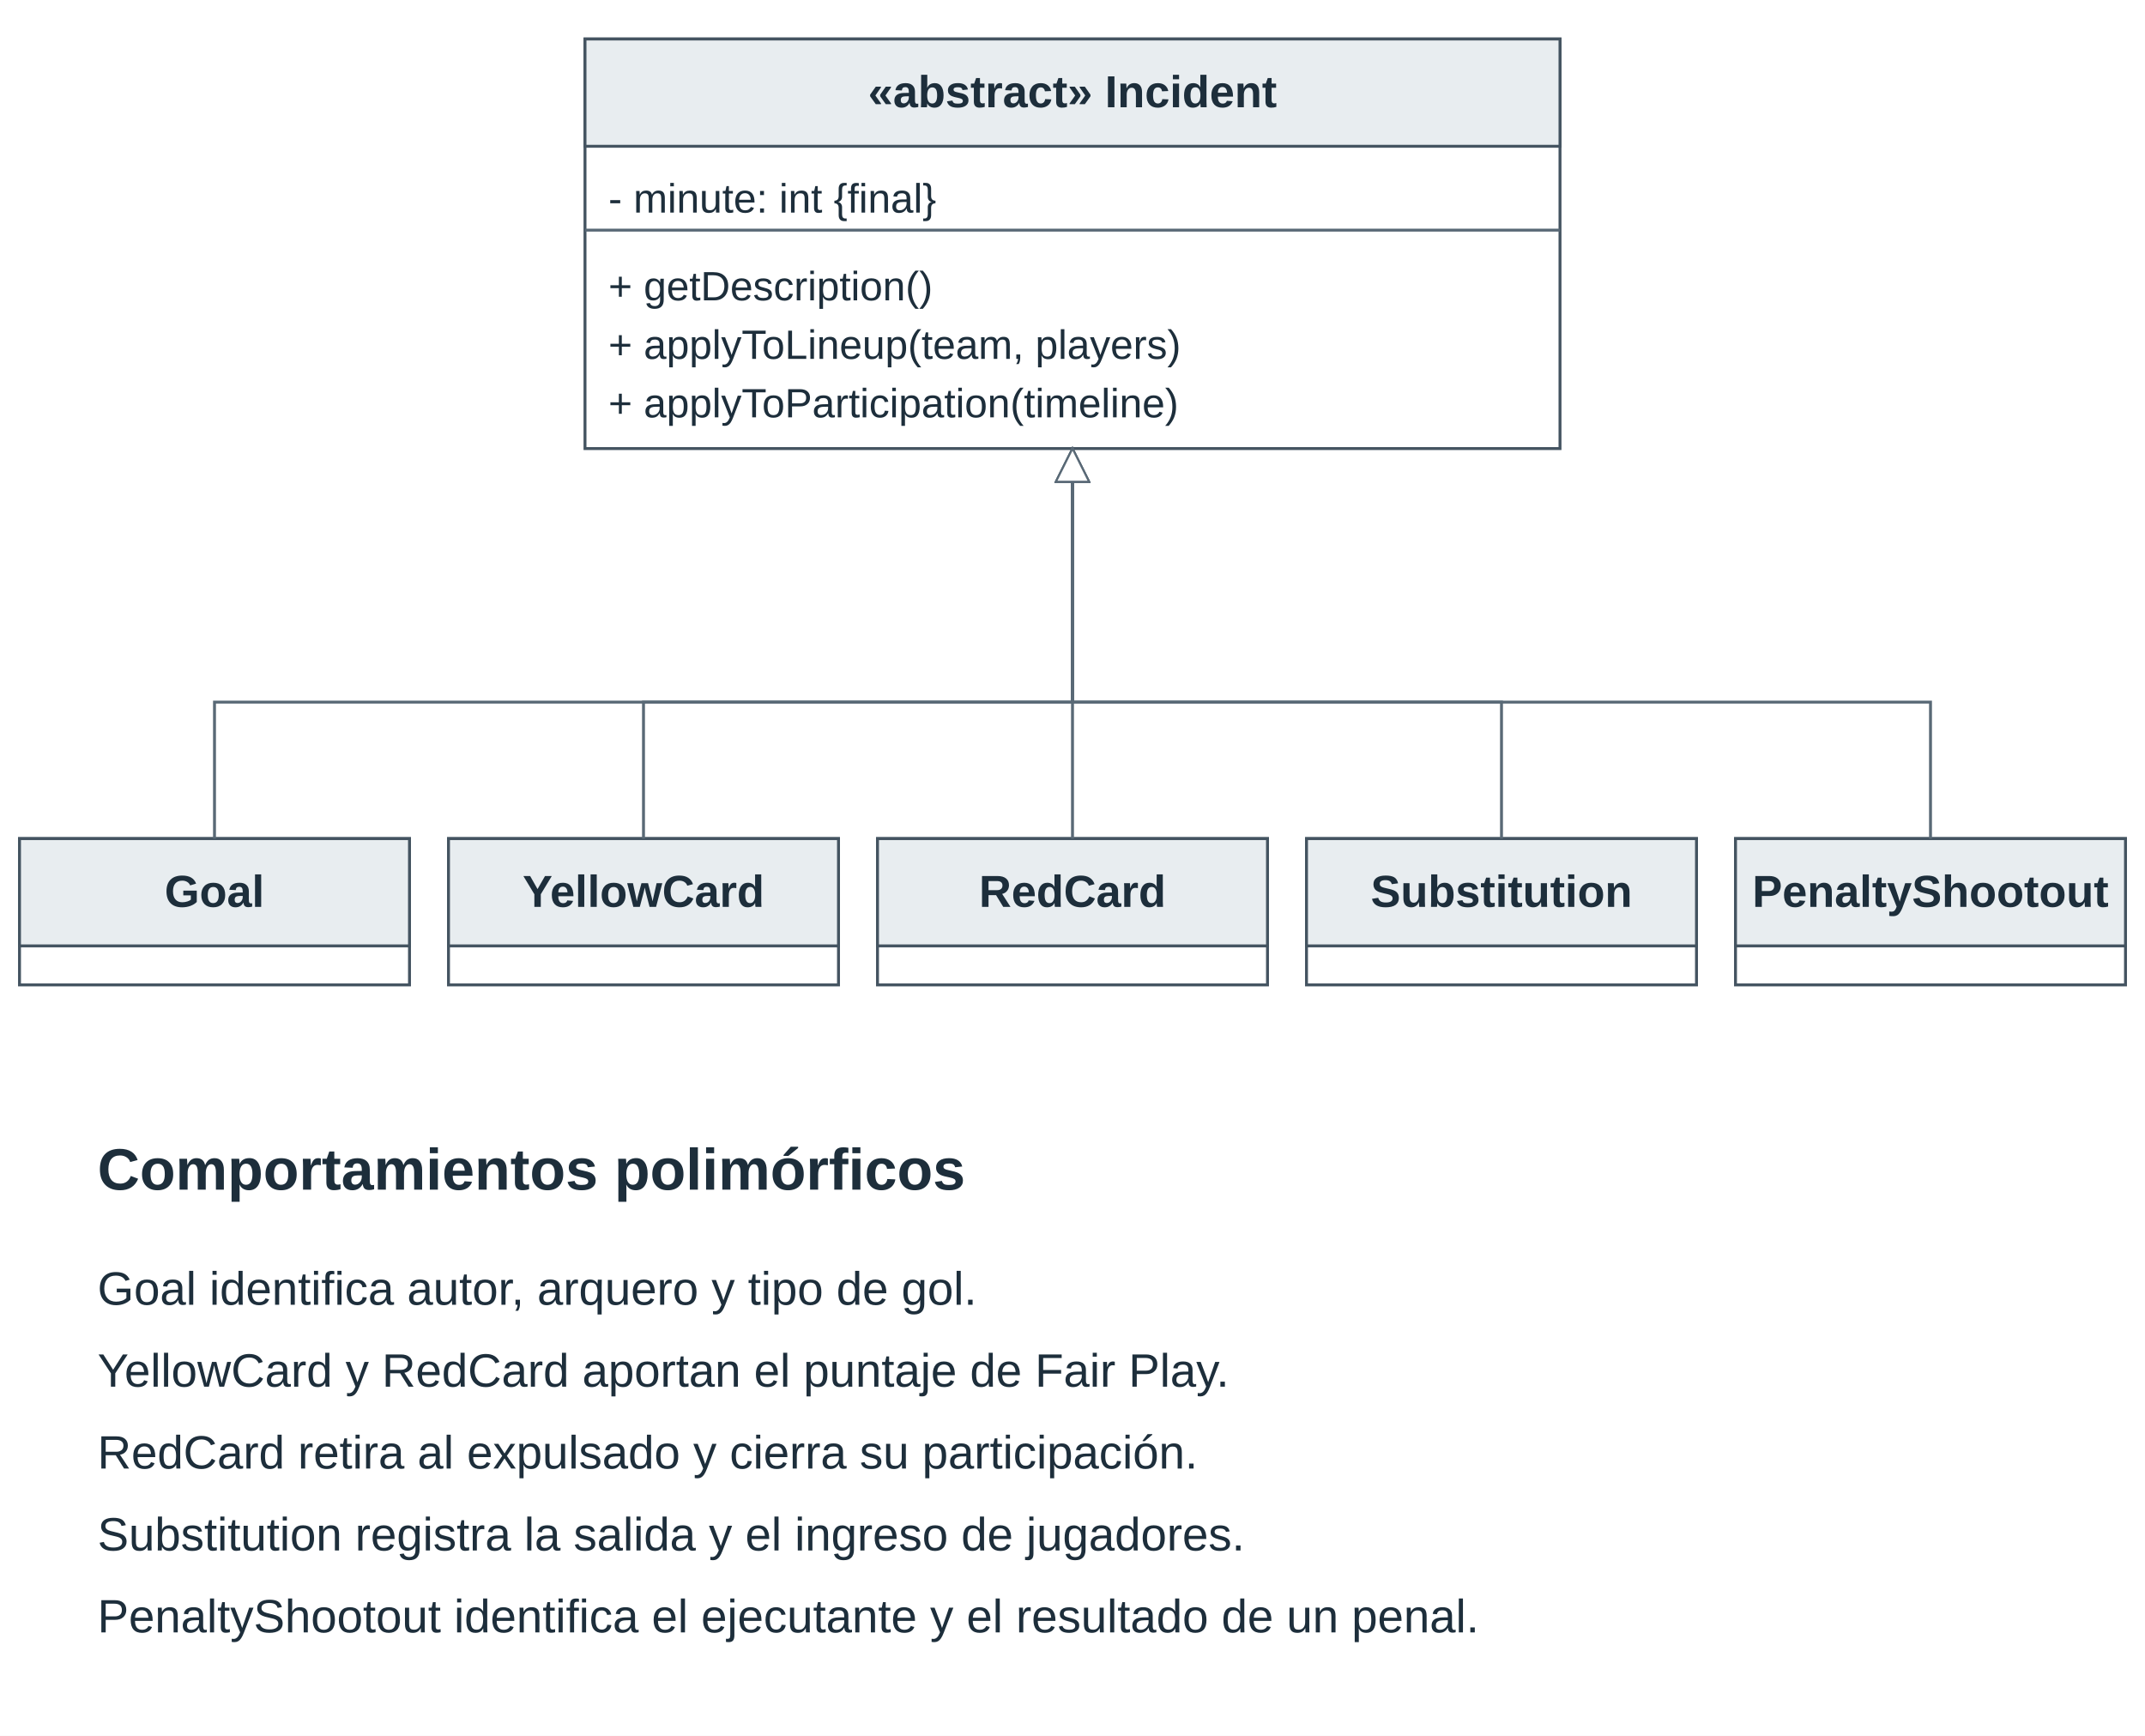
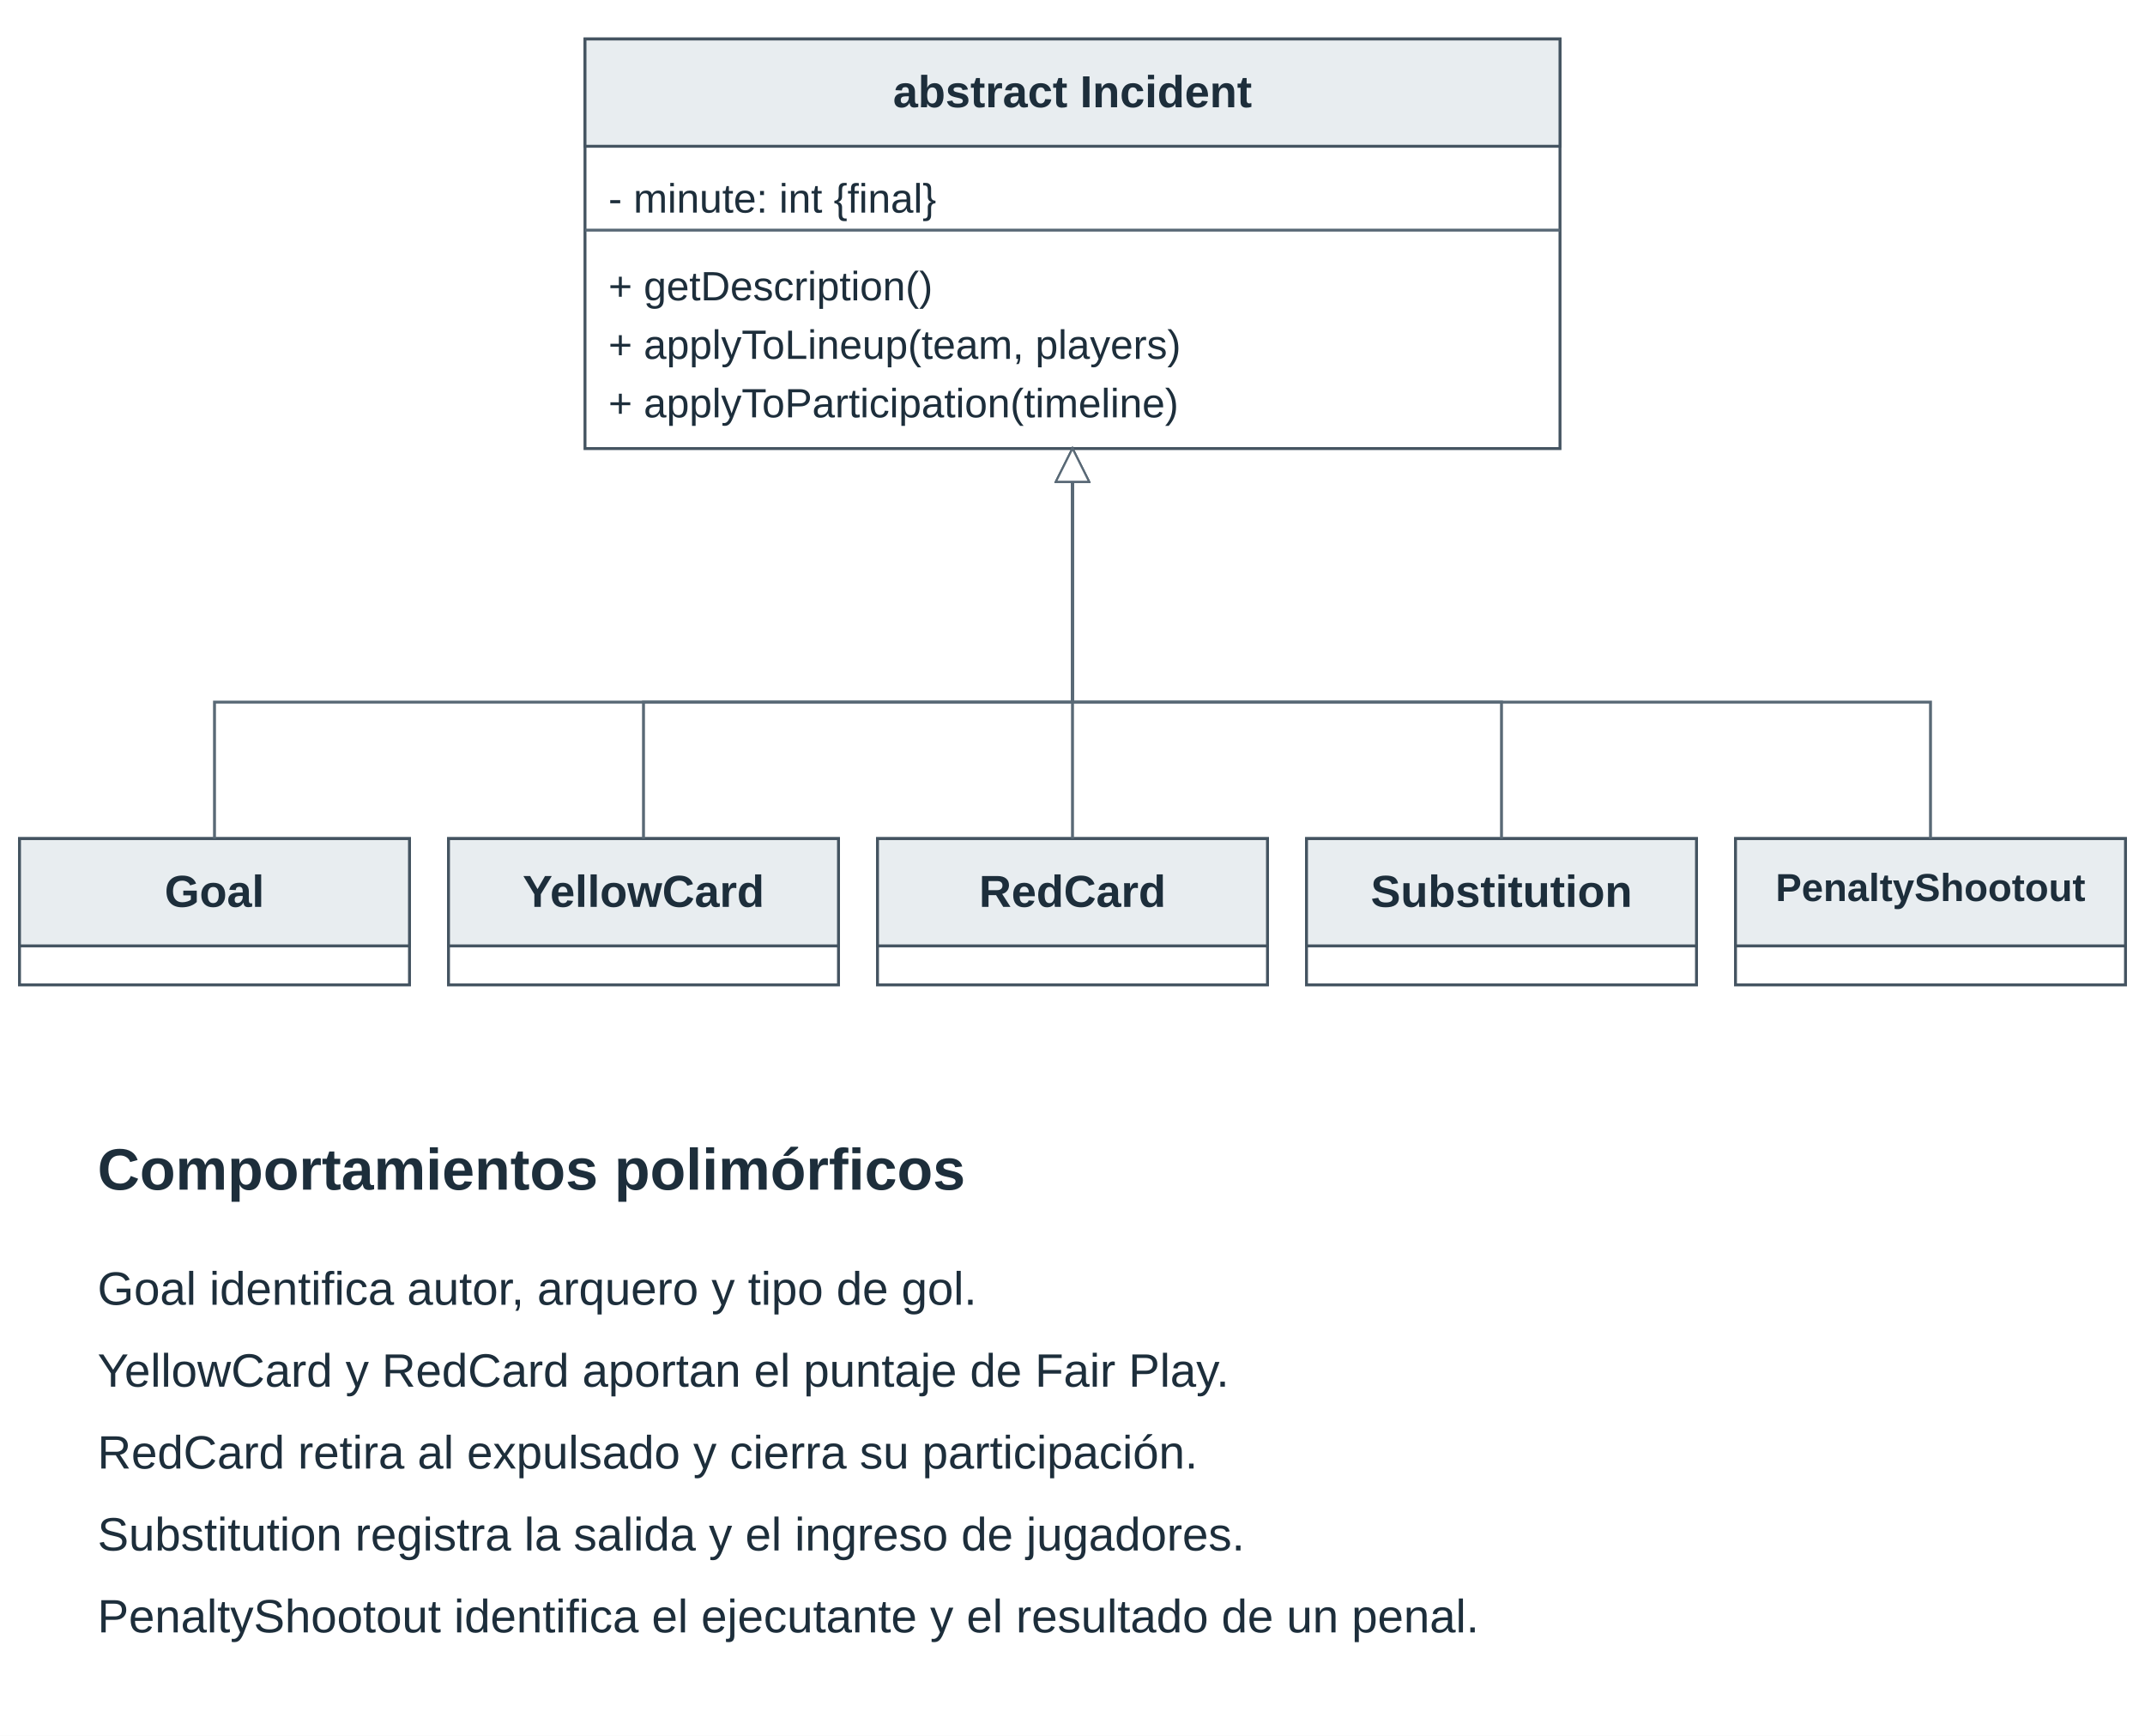
<svg xmlns="http://www.w3.org/2000/svg" width="1100" height="890" viewBox="0 0 1100 890">
  <rect width="100%" height="100%" fill="white" />
  <rect x="300" y="20" width="500" height="210" fill="#ffffff" stroke="#445461" stroke-width="1.5" />
  <rect x="300" y="20" width="500" height="55" fill="#e8edf0" stroke="#445461" stroke-width="1.5" />
-   <text x="550.0" y="55" font-family="Arial" font-size="23" font-weight="bold" fill="#1d2e3b" text-anchor="middle">«abstract» Incident</text>
+   <text x="550.0" y="55" font-family="Arial" font-size="23" font-weight="bold" fill="#1d2e3b" text-anchor="middle">abstract Incident</text>
  <text x="312" y="109" font-family="Arial" font-size="21" font-weight="normal" fill="#1d2e3b" text-anchor="start">- minute: int {final}</text>
  <polyline points="300,118 800,118" fill="none" stroke="#596976" stroke-width="1.5" />
  <text x="312" y="154" font-family="Arial" font-size="21" font-weight="normal" fill="#1d2e3b" text-anchor="start">+ getDescription()</text>
  <text x="312" y="184" font-family="Arial" font-size="21" font-weight="normal" fill="#1d2e3b" text-anchor="start">+ applyToLineup(team, players)</text>
  <text x="312" y="214" font-family="Arial" font-size="21" font-weight="normal" fill="#1d2e3b" text-anchor="start">+ applyToParticipation(timeline)</text>
  <rect x="10" y="430" width="200" height="75" fill="#ffffff" stroke="#445461" stroke-width="1.5" />
  <rect x="10" y="430" width="200" height="55" fill="#e8edf0" stroke="#445461" stroke-width="1.5" />
  <text x="110.0" y="465" font-family="Arial" font-size="23" font-weight="bold" fill="#1d2e3b" text-anchor="middle">Goal</text>
  <polyline points="110,430 110,360 550,360 550,230" fill="none" stroke="#596976" stroke-width="1.5" />
  <polygon points="541.5,247.0 550,230 558.5,247.0" fill="white" stroke="#596976" />
  <rect x="230" y="430" width="200" height="75" fill="#ffffff" stroke="#445461" stroke-width="1.5" />
  <rect x="230" y="430" width="200" height="55" fill="#e8edf0" stroke="#445461" stroke-width="1.5" />
  <text x="330.0" y="465" font-family="Arial" font-size="23" font-weight="bold" fill="#1d2e3b" text-anchor="middle">YellowCard</text>
  <polyline points="330,430 330,360 550,360 550,230" fill="none" stroke="#596976" stroke-width="1.5" />
  <polygon points="541.5,247.0 550,230 558.5,247.0" fill="white" stroke="#596976" />
  <rect x="450" y="430" width="200" height="75" fill="#ffffff" stroke="#445461" stroke-width="1.5" />
  <rect x="450" y="430" width="200" height="55" fill="#e8edf0" stroke="#445461" stroke-width="1.5" />
  <text x="550.0" y="465" font-family="Arial" font-size="23" font-weight="bold" fill="#1d2e3b" text-anchor="middle">RedCard</text>
  <polyline points="550,430 550,360 550,360 550,230" fill="none" stroke="#596976" stroke-width="1.5" />
  <polygon points="541.5,247.0 550,230 558.5,247.0" fill="white" stroke="#596976" />
  <rect x="670" y="430" width="200" height="75" fill="#ffffff" stroke="#445461" stroke-width="1.5" />
  <rect x="670" y="430" width="200" height="55" fill="#e8edf0" stroke="#445461" stroke-width="1.5" />
  <text x="770.0" y="465" font-family="Arial" font-size="23" font-weight="bold" fill="#1d2e3b" text-anchor="middle">Substitution</text>
  <polyline points="770,430 770,360 550,360 550,230" fill="none" stroke="#596976" stroke-width="1.5" />
  <polygon points="541.5,247.0 550,230 558.5,247.0" fill="white" stroke="#596976" />
  <rect x="890" y="430" width="200" height="75" fill="#ffffff" stroke="#445461" stroke-width="1.5" />
  <rect x="890" y="430" width="200" height="55" fill="#e8edf0" stroke="#445461" stroke-width="1.5" />
-   <text x="990.0" y="465" font-family="Arial" font-size="23" font-weight="bold" fill="#1d2e3b" text-anchor="middle">PenaltyShootout</text>
+   <text x="990.0" y="462" font-family="Arial" font-size="20" font-weight="bold" fill="#1d2e3b" text-anchor="middle">PenaltyShootout</text>
  <polyline points="990,430 990,360 550,360 550,230" fill="none" stroke="#596976" stroke-width="1.5" />
  <polygon points="541.5,247.0 550,230 558.5,247.0" fill="white" stroke="#596976" />
  <text x="50" y="610" font-family="Arial" font-size="30" font-weight="bold" fill="#1d2e3b" text-anchor="start">Comportamientos polimórficos</text>
  <text x="50" y="669" font-family="Arial" font-size="24" font-weight="normal" fill="#1d2e3b" text-anchor="start">Goal identifica autor, arquero y tipo de gol.</text>
  <text x="50" y="711" font-family="Arial" font-size="24" font-weight="normal" fill="#1d2e3b" text-anchor="start">YellowCard y RedCard aportan el puntaje de Fair Play.</text>
  <text x="50" y="753" font-family="Arial" font-size="24" font-weight="normal" fill="#1d2e3b" text-anchor="start">RedCard retira al expulsado y cierra su participación.</text>
  <text x="50" y="795" font-family="Arial" font-size="24" font-weight="normal" fill="#1d2e3b" text-anchor="start">Substitution registra la salida y el ingreso de jugadores.</text>
  <text x="50" y="837" font-family="Arial" font-size="24" font-weight="normal" fill="#1d2e3b" text-anchor="start">PenaltyShootout identifica el ejecutante y el resultado de un penal.</text>
</svg>
